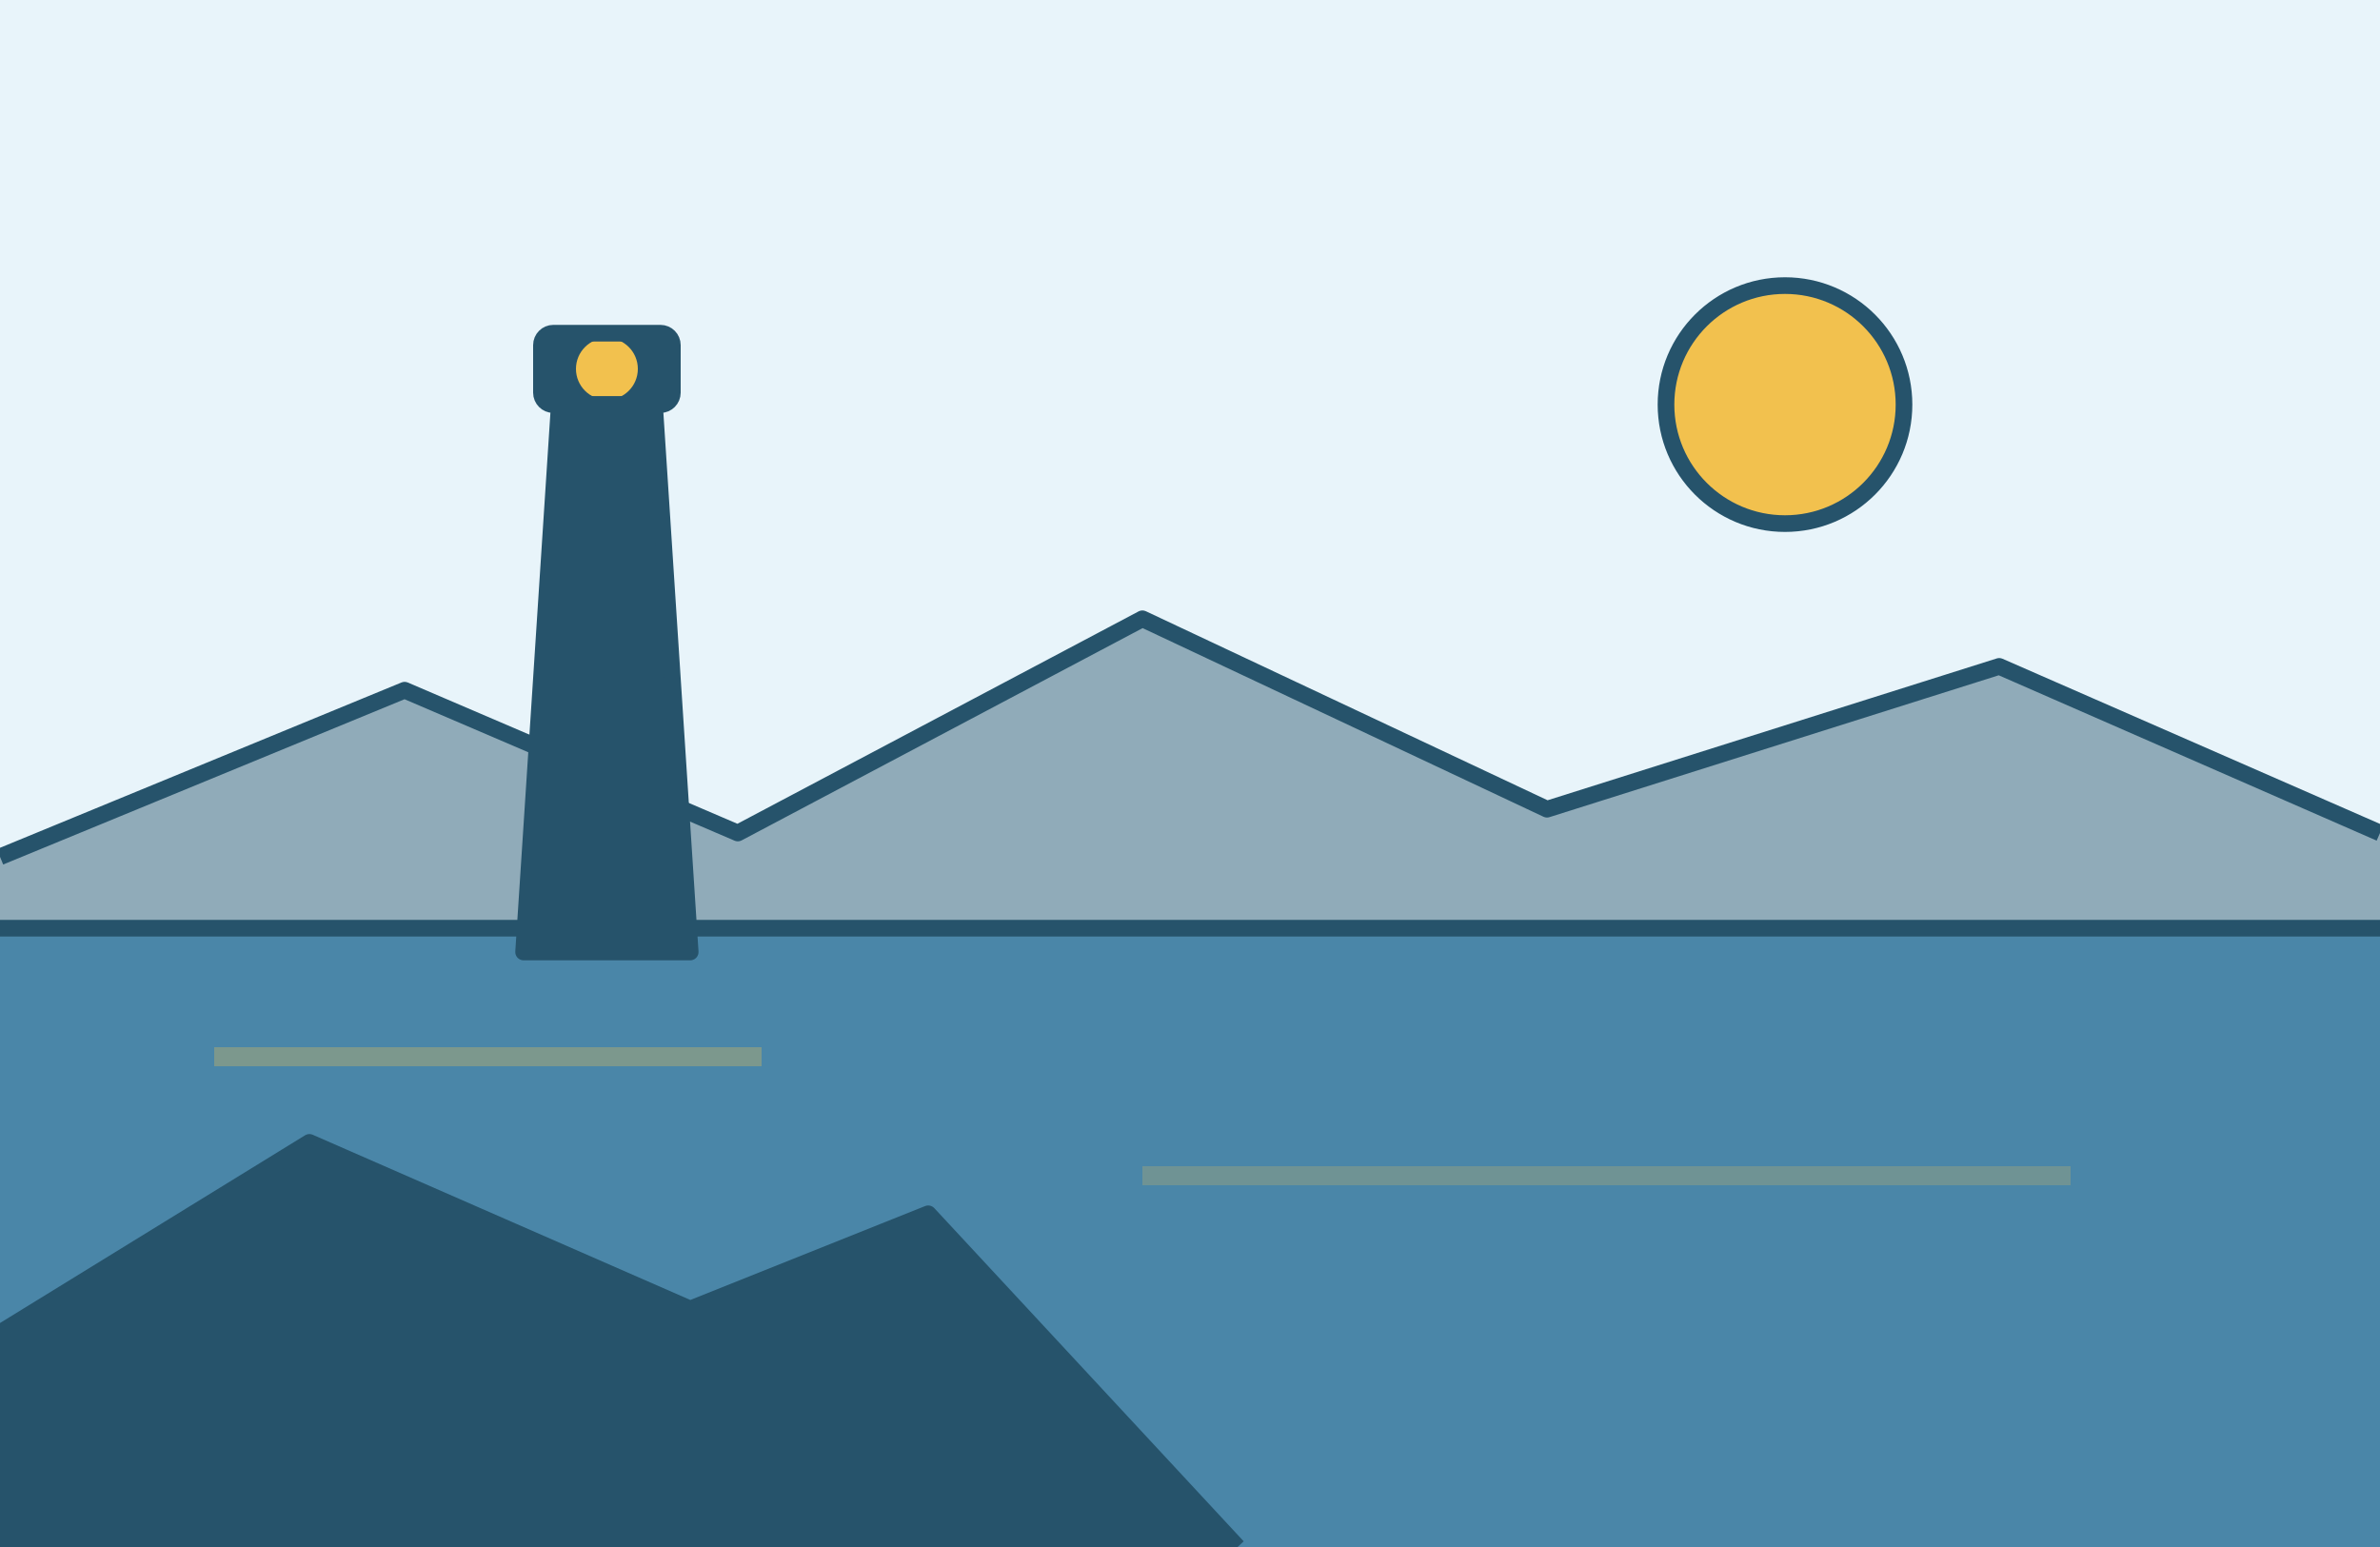
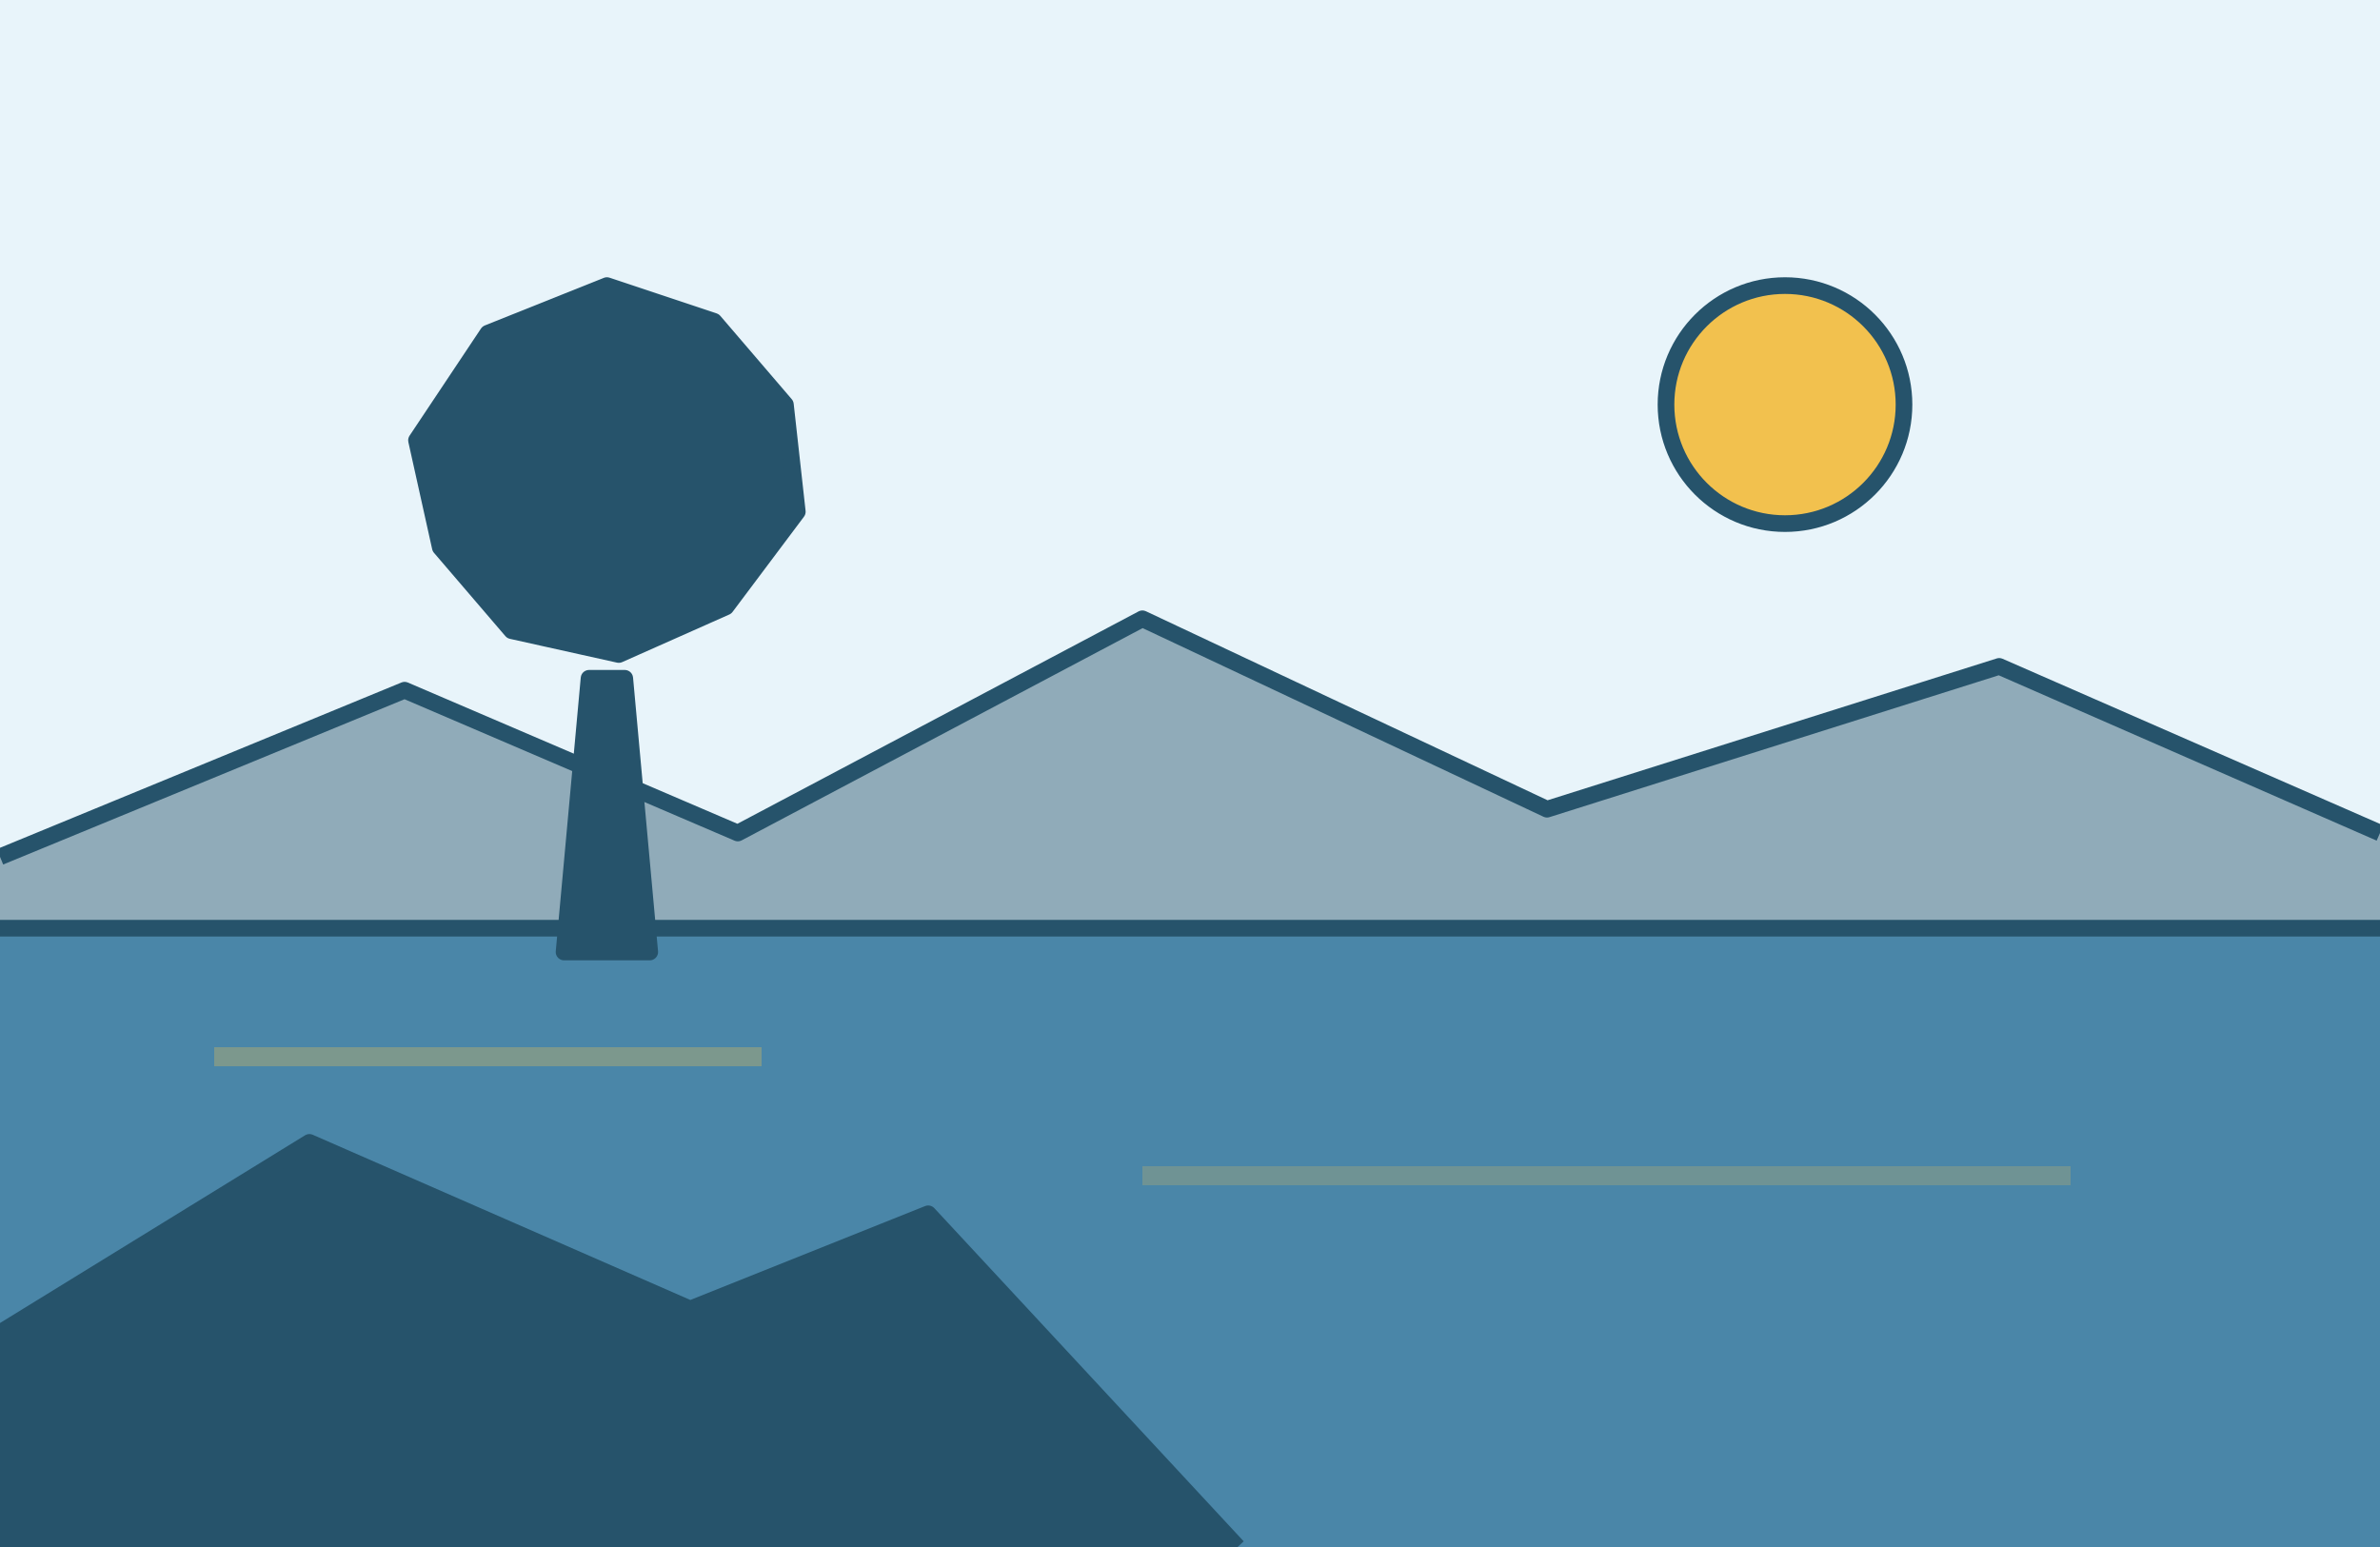
<svg xmlns="http://www.w3.org/2000/svg" viewBox="0 0 200 130" preserveAspectRatio="xMidYMid slice">
  <defs />
  <rect width="200" height="130" fill="#e8f4fa" />
  <circle cx="150" cy="34" r="10" fill="#f2c14e" />
  <rect x="0" y="52" width="200" height="26" fill="#e8f4fa" opacity=".45" />
  <polygon points="0,72 34,58 62,70 96,52 130,68 168,56 200,70 200,82 0,82" fill="#26536b" opacity=".45" />
  <rect x="0" y="78" width="200" height="52" fill="#4a86a8" />
  <rect x="18" y="88" width="46" height="1.6" fill="#f2c14e" opacity="0.3" />
  <rect x="96" y="98" width="78" height="1.6" fill="#f2c14e" opacity="0.22" />
  <rect x="18" y="110" width="34" height="1.6" fill="#f2c14e" opacity="0.16" />
-   <polygon points="44,80 47,34 55,34 58,80" fill="#26536b" />
-   <rect x="45.5" y="28" width="11" height="6" rx="1" fill="#26536b" />
-   <circle cx="51" cy="31" r="2.6" fill="#f2c14e" />
+   <polygon points="47.4,80 49.5,57 52.5,57 54.6,80" fill="#26536b" />
+   <polygon points="51,24 60,27 66,34 67,43 61,51 52,55 43,53 37,46 35,37 41,28" fill="#26536b" />
  <polygon points="0,112 26,96 58,110 78,102 104,130 0,130" fill="#26536b" />
  <g fill="none" stroke="#26536b" stroke-width="1.4" stroke-linejoin="round">
-     <polygon points="44,80 47,34 55,34 58,80" />
-     <rect x="45.5" y="28" width="11" height="6" rx="1" />
+     <polygon points="47.4,80 49.5,57 52.5,57 54.6,80" />
+     <polygon points="51,24 60,27 66,34 67,43 61,51 52,55 43,53 37,46 35,37 41,28" />
    <polyline points="0,112 26,96 58,110 78,102 104,130" />
    <polyline points="0,78 200,78" />
    <polyline points="0,72 34,58 62,70 96,52 130,68 168,56 200,70" />
    <circle cx="150" cy="34" r="10" />
  </g>
</svg>
